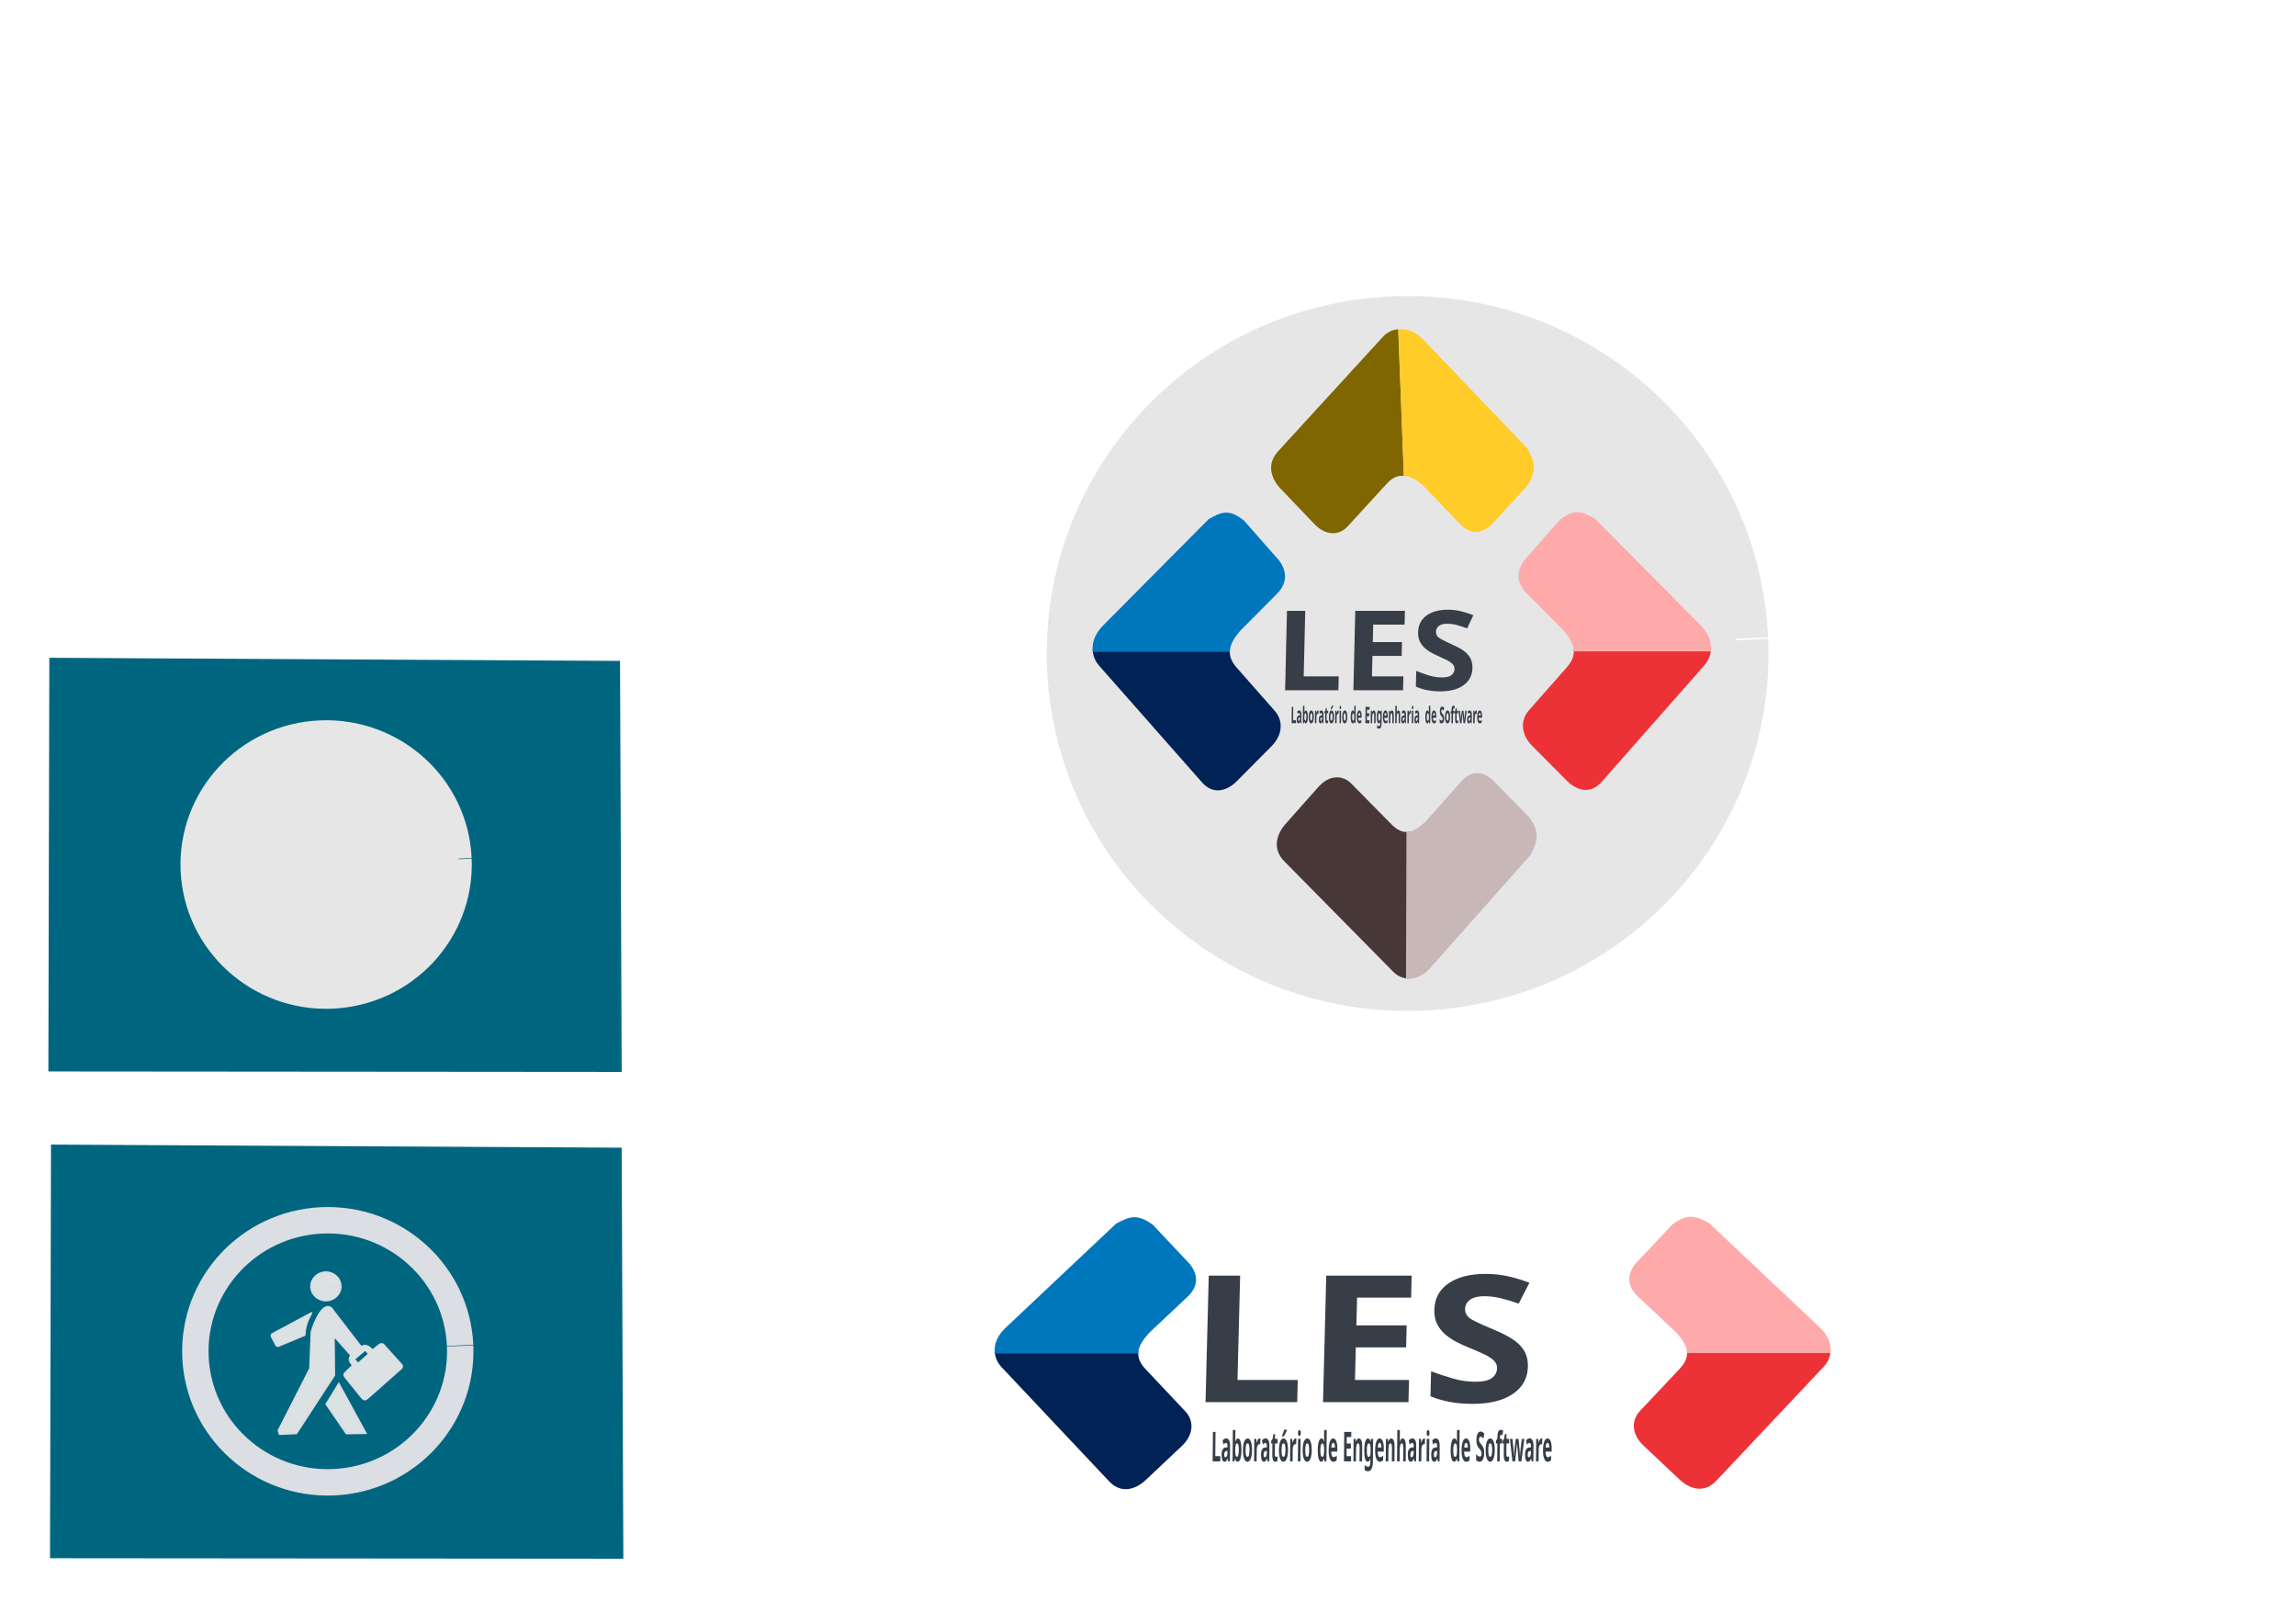
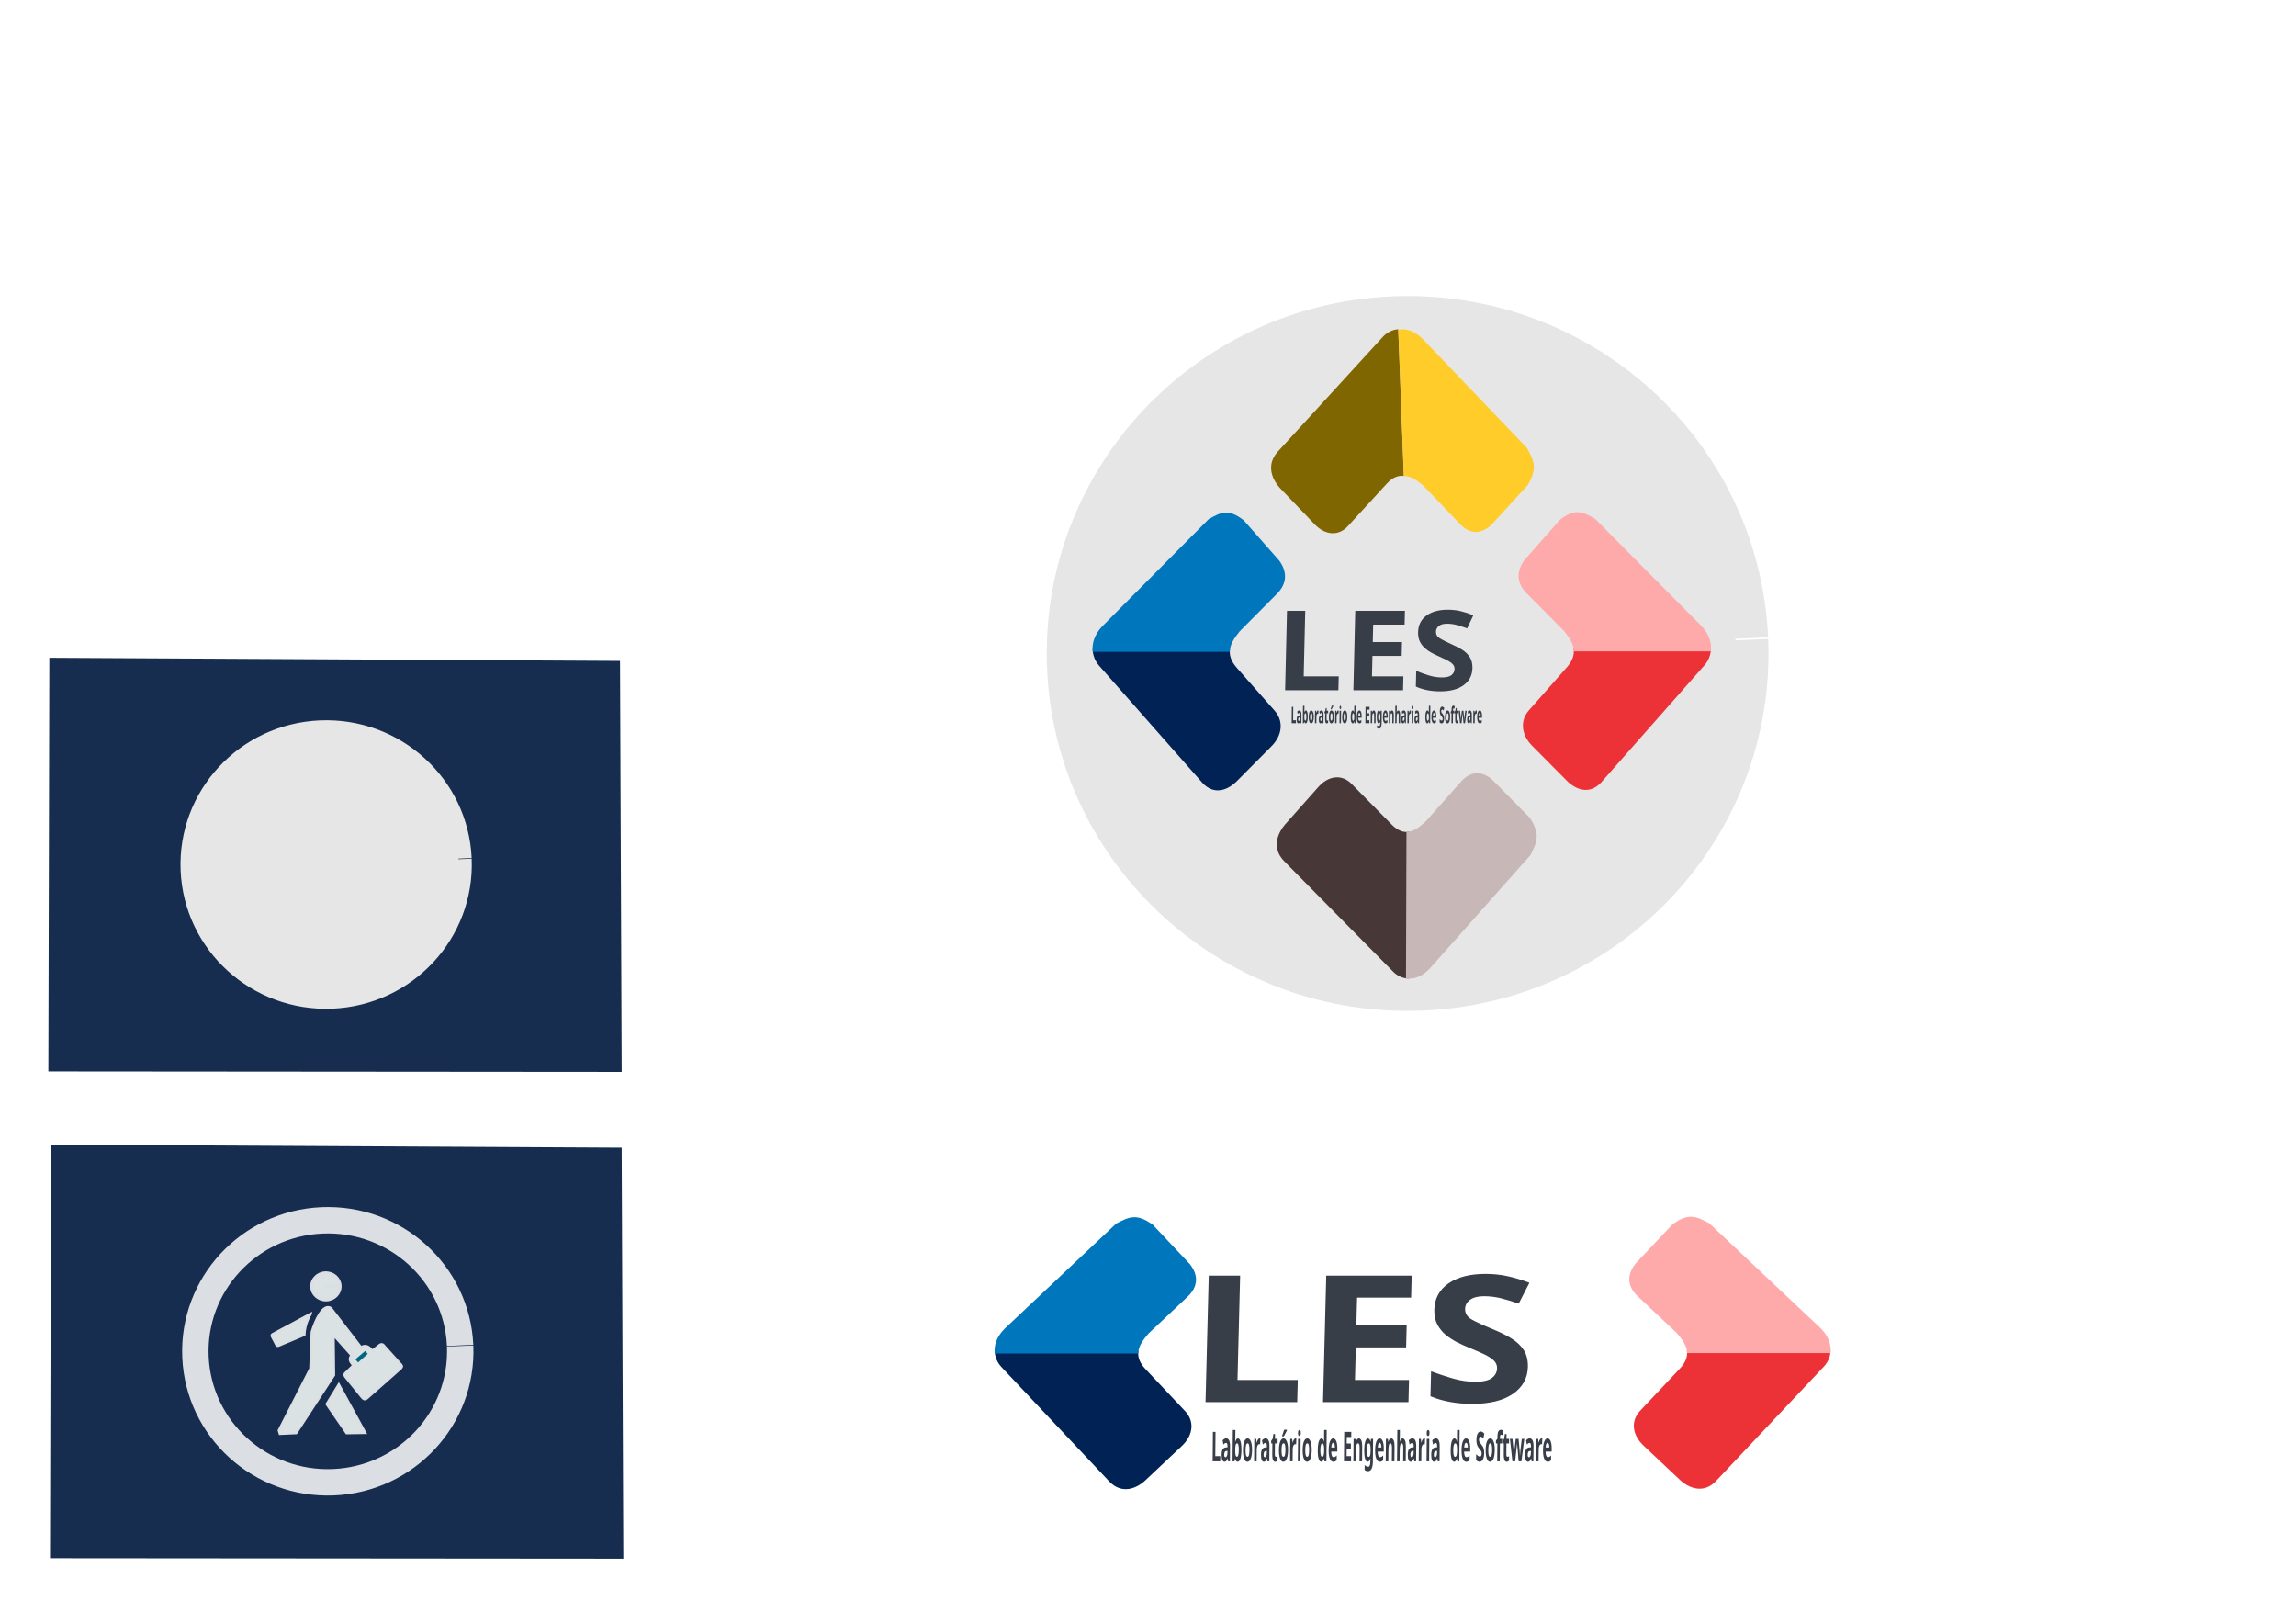
<svg xmlns="http://www.w3.org/2000/svg" xmlns:ns1="http://www.openswatchbook.org/uri/2009/osb" xmlns:xlink="http://www.w3.org/1999/xlink" width="297mm" height="210mm" viewBox="0 0 1052.362 744.094" id="svg4291" version="1.1">
  <defs id="defs4293">
    <linearGradient id="linearGradient4234" ns1:paint="solid">
      <stop style="stop-color:#000000;stop-opacity:1;" offset="0" id="stop4236" />
    </linearGradient>
    <linearGradient id="linearGradient4857">
      <stop style="stop-color:#000000;stop-opacity:1;" offset="0" id="stop4859" />
      <stop style="stop-color:#000000;stop-opacity:0;" offset="1" id="stop4861" />
    </linearGradient>
    <linearGradient xlink:href="#linearGradient4857" id="linearGradient4863" x1="154.665" y1="638.584" x2="852.384" y2="638.584" gradientUnits="userSpaceOnUse" gradientTransform="translate(2.601568,-155.3222)" />
    <linearGradient xlink:href="#linearGradient4857" id="linearGradient4912" gradientUnits="userSpaceOnUse" gradientTransform="matrix(0.3351919,0,0,0.3351919,320.3932,781.7238)" x1="154.665" y1="638.584" x2="852.384" y2="638.584" />
    <linearGradient xlink:href="#linearGradient4857" id="linearGradient4978" gradientUnits="userSpaceOnUse" gradientTransform="matrix(1.174898,0,0,1.174898,73.22998,-5.5547)" x1="154.665" y1="638.584" x2="852.384" y2="638.584" />
    <linearGradient xlink:href="#linearGradient4857" id="linearGradient4990" gradientUnits="userSpaceOnUse" gradientTransform="matrix(1.174898,0,0,1.174898,-180.82,-8.161539)" x1="154.665" y1="638.584" x2="852.384" y2="638.584" />
    <linearGradient xlink:href="#linearGradient4857" id="linearGradient4451" gradientUnits="userSpaceOnUse" gradientTransform="matrix(1.210082,0,0,1.210082,-65.82173,165.5088)" x1="154.665" y1="638.584" x2="852.384" y2="638.584" />
    <linearGradient id="linearGradient1119">
      <stop id="stop1115" offset="0" style="stop-color:#3771c8;stop-opacity:1;" />
      <stop id="stop1117" offset="1" style="stop-color:#3771c8;stop-opacity:0;" />
    </linearGradient>
    <clipPath id="clipPath2129" clipPathUnits="userSpaceOnUse">
      <rect y="264.178" x="100.73" height="28.069" width="29.427" id="rect2131" style="fill:#cccccc;fill-opacity:1;stroke:none;stroke-width:0;stroke-linejoin:miter;stroke-miterlimit:4;stroke-dasharray:none;stroke-opacity:1" />
    </clipPath>
    <clipPath id="clipPath229" clipPathUnits="userSpaceOnUse">
      <rect y="212.168" x="83.872" height="65.945" width="65.625" id="rect231" style="fill:#000000;fill-opacity:0;stroke:#decd87;stroke-width:0.235;stroke-miterlimit:4;stroke-dasharray:none;stroke-opacity:0.996" />
    </clipPath>
    <linearGradient gradientUnits="userSpaceOnUse" y2="250.986" x2="198.574" y1="267.31" x1="214.825" id="linearGradient1121" xlink:href="#linearGradient1119" />
    <clipPath clipPathUnits="userSpaceOnUse" id="clipPath2129-4">
      <rect style="fill:#cccccc;fill-opacity:1;stroke:none;stroke-width:0;stroke-linejoin:miter;stroke-miterlimit:4;stroke-dasharray:none;stroke-opacity:1" id="rect2131-8" width="29.427" height="28.069" x="100.73" y="264.178" />
    </clipPath>
    <clipPath clipPathUnits="userSpaceOnUse" id="clipPath229-3">
      <rect style="fill:#000000;fill-opacity:0;stroke:#decd87;stroke-width:0.235;stroke-miterlimit:4;stroke-dasharray:none;stroke-opacity:0.996" id="rect231-9" width="65.625" height="65.945" x="83.872" y="212.168" />
    </clipPath>
  </defs>
  <g id="layer1" transform="translate(0,-308.2677)">
    <path transform="scale(-1,1)" d="M -795.438,600.999 A 150.413,148.816 0 0 1 -638.545,459.065 150.413,148.816 0 0 1 -494.905,614.127 150.413,148.816 0 0 1 -651.463,756.422 150.413,148.816 0 0 1 -795.468,601.693" id="path203" style="fill:#e6e6e6;fill-opacity:1;stroke:#e6e6e6;stroke-width:29.981;stroke-miterlimit:4;stroke-dasharray:none" />
-     <flowRoot xml:space="preserve" id="flowRoot4992" style="font-style:normal;font-weight:normal;line-height:0.01%;font-family:sans-serif;letter-spacing:0px;word-spacing:0px;fill:#000000;fill-opacity:1;stroke:none;stroke-width:1px;stroke-linecap:butt;stroke-linejoin:miter;stroke-opacity:1" transform="translate(-6.08538,252.6036)">
-       <flowRegion id="flowRegion4994">
-         <rect id="rect4996" width="244.457" height="272.741" x="329.31" y="404.683" />
-       </flowRegion>
-       <flowPara id="flowPara4998" style="font-size:40px;line-height:1.25"> </flowPara>
-     </flowRoot>
    <path style="display:inline;fill:none;fill-rule:evenodd;stroke:#000000;stroke-width:2.75;stroke-linecap:butt;stroke-linejoin:miter;stroke-miterlimit:4;stroke-dasharray:none;stroke-opacity:1" d="m -6.085,560.871 v 0" id="path4274" />
    <path style="opacity:0;fill:none;fill-opacity:1;stroke:#ff0000;stroke-width:3;stroke-linecap:round;stroke-linejoin:bevel;stroke-miterlimit:4;stroke-dasharray:none;stroke-opacity:1" id="path4409" d="M -1.243,533.291 A 490.848,237.563 0 0 1 510.905,306.717 490.848,237.563 0 0 1 979.483,554.396 490.848,237.563 0 0 1 468.136,781.393 490.848,237.563 0 0 1 -1.317,534.102" />
-     <g id="g450">
-       <path style="fill:#006680;fill-rule:evenodd;stroke:#006680;stroke-width:0.922px;stroke-linecap:butt;stroke-linejoin:miter;stroke-opacity:1" d="m 23.829,833.257 -0.443,188.647 261.86,0.216 -0.757,-187.451 z" id="path4269" />
+     <path id="path4269" d="m 23.829,833.257 -0.443,188.647 261.86,0.216 -0.757,-187.451 z" style="fill:#162d50;fill-rule:evenodd;stroke:#162d50;stroke-width:0.922px;stroke-linecap:butt;stroke-linejoin:miter;stroke-opacity:1" />
+     <g id="g465">
      <path style="fill:#dbe2e3;fill-rule:evenodd;stroke:#dbdee3;stroke-width:1px;stroke-linecap:butt;stroke-linejoin:miter;stroke-opacity:1" d="m 142.516,910.214 -17.471,9.375 c -0.333,0.227 -0.768,0.367 -0.426,1.172 l 2.024,3.835 c 0.391,0.801 0.781,0.341 1.172,0.32 l 11.718,-4.9 c 0.281,-4.628 1.621,-7.236 2.983,-9.801 z" id="path4271" />
      <path id="path4273" d="m 155.278,942.617 12.198,22.331 -8.645,0.129 -9.157,-13.337 z" style="fill:#dbe2e3;fill-rule:evenodd;stroke:#dbdee3;stroke-width:1px;stroke-linecap:butt;stroke-linejoin:miter;stroke-opacity:1" />
      <path style="fill:#dbe2e3;fill-rule:evenodd;stroke:#dbdee3;stroke-width:1px;stroke-linecap:butt;stroke-linejoin:miter;stroke-opacity:1" d="m 151.656,907.674 13.849,17.99 c 1.954,-1.268 3.504,-0.453 5.178,1.527 l 3.162,-2.487 c 0.906,-0.724 1.714,-0.572 2.418,0.512 l 7.594,8.42 c 0.794,0.893 0.159,1.5 -0.522,2.098 l -14.773,13.048 c -0.717,0.585 -1.388,1.352 -2.59,-0.004 l -7.31,-9.063 c -1.157,-1.285 -0.841,-1.916 -0.208,-2.406 l 3.464,-3.391 c -1.789,-1.732 -2.052,-3.051 -0.856,-4.554 l -8.147,-9.176 0.205,18.273 -17.336,26.576 -7.552,0.348 -0.472,-1.609 14.451,-28.317 0.644,-16.746 c 1.482,-5.091 5.145,-13.385 8.801,-11.04 z" id="path4275" />
      <path style="fill:#006680;fill-opacity:1;fill-rule:evenodd;stroke:none;stroke-width:1px;stroke-linecap:butt;stroke-linejoin:miter;stroke-opacity:1" d="m 162.868,931.193 1.243,1.431 4.444,-3.917 -1.168,-1.318 z" id="path4277" />
      <path transform="scale(-1,1)" d="m -210.891,924.809 a 60.71,60.065 0 0 1 63.326,-57.288 60.71,60.065 0 0 1 57.976,62.586 60.71,60.065 0 0 1 -63.19,57.434 60.71,60.065 0 0 1 -58.124,-62.452" id="path4279" style="fill:none;fill-opacity:1;stroke:#dbdee3;stroke-width:12.101;stroke-miterlimit:4;stroke-dasharray:none" />
      <path transform="scale(-1,1)" d="m -155.92,897.488 a 6.556,6.244 0 0 1 6.825,-5.956 6.556,6.244 0 0 1 6.275,6.481 6.556,6.244 0 0 1 -6.784,5.998 6.556,6.244 0 0 1 -6.319,-6.442 l 6.553,0.202 z" id="path4281" style="fill:#dbe2e3;fill-opacity:1;stroke:#dbdee3;stroke-width:1.282;stroke-miterlimit:4;stroke-dasharray:none" />
    </g>
-     <path id="path60" d="m 23.072,610.181 -0.443,188.647 261.86,0.216 -0.757,-187.451 z" style="fill:#006680;fill-rule:evenodd;stroke:#006680;stroke-width:0.922px;stroke-linecap:butt;stroke-linejoin:miter;stroke-opacity:1" />
+     <path id="path60" d="m 23.072,610.181 -0.443,188.647 261.86,0.216 -0.757,-187.451 z" style="fill:#162d50;fill-rule:evenodd;stroke:#162d50;stroke-width:0.922px;stroke-linecap:butt;stroke-linejoin:miter;stroke-opacity:1" />
    <path style="fill:#e6e6e6;fill-opacity:1;stroke:#e6e6e6;stroke-width:12.101;stroke-miterlimit:4;stroke-dasharray:none" id="path62" d="m -210.134,701.734 a 60.71,60.065 0 0 1 63.326,-57.288 60.71,60.065 0 0 1 57.976,62.586 60.71,60.065 0 0 1 -63.19,57.434 60.71,60.065 0 0 1 -58.124,-62.452" transform="scale(-1,1)" />
    <text xml:space="preserve" style="font-style:normal;font-variant:normal;font-weight:normal;font-stretch:normal;font-size:28.75px;line-height:1.25;font-family:'Hiragino Kaku Gothic Std';-inkscape-font-specification:'Hiragino Kaku Gothic Std';letter-spacing:0px;word-spacing:0px;fill:#000000;fill-opacity:1;stroke:none;stroke-width:0.937" x="1758.649" y="244.136" id="text1483">
      <tspan id="tspan1481" x="1758.649" y="273.03" style="stroke-width:0.937" />
    </text>
    <circle style="fill:none;fill-opacity:1;stroke:none;stroke-width:0.6;stroke-miterlimit:4;stroke-dasharray:none;stroke-opacity:1" id="path1516" cx="615.488" cy="1394.708" r="230.015" />
    <text xml:space="preserve" style="font-style:normal;font-variant:normal;font-weight:normal;font-stretch:normal;font-size:28.069px;line-height:1.25;font-family:'PingFang HK';-inkscape-font-specification:'PingFang HK';letter-spacing:0px;word-spacing:0px;fill:#002b00;fill-opacity:1;stroke:none;stroke-width:0.915" x="1680.005" y="1230.114" id="text2011" transform="matrix(1.120608,0,0.1222778,0.8923727,0,0)">
      <tspan id="tspan2009" x="1680.005" y="1257.762" style="font-style:normal;font-variant:normal;font-weight:normal;font-stretch:normal;font-size:175.738px;font-family:'PingFang HK';-inkscape-font-specification:'PingFang HK';fill:#002b00;stroke-width:0.915" />
    </text>
    <text transform="matrix(1.083639,0,-0.02347596,0.9228169,0,0)" id="text4910" y="1030.336" x="524.302" style="font-style:normal;font-variant:normal;font-weight:normal;font-stretch:normal;font-size:87.957px;line-height:1.25;font-family:Calibri;-inkscape-font-specification:Calibri;letter-spacing:0px;word-spacing:0px;fill:#373e48;fill-opacity:1;stroke:none;stroke-width:2.868" xml:space="preserve">
      <tspan style="font-style:normal;font-variant:normal;font-weight:bold;font-stretch:normal;font-family:'Hiragino Kaku Gothic StdN';-inkscape-font-specification:'Hiragino Kaku Gothic StdN Bold';fill:#373e48;stroke-width:2.868" y="1030.336" x="524.302" id="tspan4908">LES</tspan>
    </text>
    <path id="path4912" d="m 773.148,927.042 c 0.452,2.523 -0.259,5.292 -3.206,8.421 l -18.092,19.201 c -4.285,4.382 -4.181,10.964 1.702,16.314 l 15.858,14.942 c 4.646,4.613 11.361,6.915 16.945,1.256 l 49.556,-52.592 c 2.03,-2.155 3.078,-4.781 3.134,-7.542 z" style="opacity:1;fill:#ed3237;fill-opacity:1;stroke:none;stroke-width:28.105;stroke-linecap:round;stroke-linejoin:round;stroke-miterlimit:4;stroke-dasharray:none;stroke-opacity:1" />
    <path id="path4914" d="m 775.607,865.898 c -2.529,-0.182 -5.26,0.714 -8.986,3.393 l -17.044,18.087 c -3.588,4.61 -4.437,10.161 1.68,15.507 l 17.253,16.254 c 2.347,2.765 4.734,5.754 4.765,9.205 h 65.717 c 0.527,-3.719 -0.88,-7.805 -4.55,-11.434 l -51.061,-48.113 c -2.914,-1.516 -5.244,-2.732 -7.773,-2.898 z" style="fill:#ffaaaa;stroke:none;stroke-width:3.655px;stroke-linecap:butt;stroke-linejoin:miter;stroke-opacity:1" />
    <path style="opacity:1;fill:#002255;fill-opacity:1;stroke:none;stroke-width:28.105;stroke-linecap:round;stroke-linejoin:round;stroke-miterlimit:4;stroke-dasharray:none;stroke-opacity:1" d="m 521.819,927.245 c -0.452,2.523 0.258,5.292 3.206,8.421 l 18.092,19.201 c 4.285,4.382 4.18,10.964 -1.702,16.314 l -15.858,14.942 c -4.646,4.613 -11.361,6.915 -16.945,1.256 L 459.056,934.787 c -2.031,-2.155 -3.078,-4.781 -3.134,-7.542 z" id="path4916" />
    <path style="fill:#0077bd;fill-opacity:1;stroke:none;stroke-width:3.655px;stroke-linecap:butt;stroke-linejoin:miter;stroke-opacity:1" d="m 519.36,866.101 c 2.529,-0.182 5.26,0.714 8.986,3.392 l 17.044,18.087 c 3.588,4.609 4.436,10.161 -1.68,15.507 l -17.253,16.253 c -2.347,2.766 -4.734,5.754 -4.765,9.206 h -65.717 c -0.527,-3.719 0.88,-7.805 4.55,-11.434 l 51.061,-48.113 c 2.914,-1.514 5.244,-2.732 7.773,-2.898 z" id="path4918" />
    <g id="g441" transform="matrix(1.308097,0,0,1.375875,-191.0301,-235.2628)">
      <text transform="matrix(1.068815,0,-0.02315483,0.9356152,0,0)" id="text4706" y="667.959" x="568.845" style="font-style:normal;font-variant:normal;font-weight:normal;font-stretch:normal;font-size:39.615px;line-height:1.25;font-family:Calibri;-inkscape-font-specification:Calibri;letter-spacing:0px;word-spacing:0px;fill:#373e48;fill-opacity:1;stroke:none;stroke-width:1.292" xml:space="preserve">
        <tspan style="font-style:normal;font-variant:normal;font-weight:bold;font-stretch:normal;font-family:'Hiragino Kaku Gothic StdN';-inkscape-font-specification:'Hiragino Kaku Gothic StdN Bold';fill:#373e48;stroke-width:1.292" y="667.959" x="568.845" id="tspan4704">LES</tspan>
      </text>
      <path id="path4722" d="m 697.403,611.034 c 0.33,1.873 -0.189,3.929 -2.342,6.251 L 681.842,631.537 c -3.131,3.253 -3.054,8.138 1.243,12.11 l 11.586,11.091 c 3.395,3.424 8.3,5.133 12.38,0.933 l 36.206,-39.039 c 1.483,-1.599 2.249,-3.549 2.29,-5.599 z" style="opacity:1;fill:#ed3237;fill-opacity:1;stroke:none;stroke-width:20.697;stroke-linecap:round;stroke-linejoin:round;stroke-miterlimit:4;stroke-dasharray:none;stroke-opacity:1" />
      <path id="path4724" d="m 699.199,565.647 c -1.847,-0.129 -3.843,0.53 -6.565,2.518 l -12.452,13.426 c -2.621,3.422 -3.241,7.542 1.227,11.511 l 12.605,12.065 c 1.715,2.053 3.458,4.271 3.481,6.833 h 48.012 c 0.384,-2.761 -0.643,-5.794 -3.325,-8.487 l -37.305,-35.714 c -2.129,-1.125 -3.831,-2.028 -5.679,-2.151 z" style="fill:#ffaaaa;stroke:none;stroke-width:2.691px;stroke-linecap:butt;stroke-linejoin:miter;stroke-opacity:1" />
      <path style="opacity:1;fill:#002255;fill-opacity:1;stroke:none;stroke-width:20.697;stroke-linecap:round;stroke-linejoin:round;stroke-miterlimit:4;stroke-dasharray:none;stroke-opacity:1" d="m 577.031,611.185 c -0.33,1.873 0.189,3.929 2.342,6.25 l 13.218,14.253 c 3.131,3.253 3.054,8.138 -1.243,12.11 l -11.586,11.091 c -3.395,3.424 -8.3,5.133 -12.38,0.932 l -36.206,-39.039 c -1.484,-1.599 -2.249,-3.549 -2.29,-5.598 z" id="path4726" />
      <path style="fill:#0077bd;fill-opacity:1;stroke:none;stroke-width:2.691px;stroke-linecap:butt;stroke-linejoin:miter;stroke-opacity:1" d="m 575.234,565.798 c 1.848,-0.128 3.843,0.53 6.565,2.518 l 12.452,13.426 c 2.621,3.422 3.241,7.542 -1.227,11.511 l -12.605,12.065 c -1.715,2.053 -3.458,4.271 -3.481,6.833 h -48.013 c -0.384,-2.761 0.643,-5.794 3.325,-8.487 l 37.305,-35.714 c 2.129,-1.125 3.831,-2.028 5.679,-2.151 z" id="path4728" />
      <path style="opacity:1;fill:#806600;fill-opacity:1;stroke:none;stroke-width:20.697;stroke-linecap:round;stroke-linejoin:round;stroke-miterlimit:4;stroke-dasharray:none;stroke-opacity:1" d="m 637.932,553.581 c -1.855,-0.259 -3.856,0.351 -6.052,2.632 l -13.479,13.998 c -3.071,3.311 -7.879,3.432 -11.959,-0.77 l -11.379,-11.311 c -3.505,-3.307 -5.385,-8.217 -1.421,-12.53 l 36.919,-38.343 c 1.513,-1.572 3.398,-2.428 5.413,-2.553 z" id="path4734" />
      <path style="fill:#ffcc29;fill-opacity:1;stroke:none;stroke-width:2.691px;stroke-linecap:butt;stroke-linejoin:miter;stroke-opacity:1" d="m 683.448,549.965 c 0.197,1.87 -0.365,3.923 -2.209,6.767 l -12.697,13.188 c -3.259,2.8 -7.286,3.597 -11.37,-0.777 l -12.378,-12.305 c -2.088,-1.657 -4.341,-3.337 -6.861,-3.256 l -1.953,-48.741 c 2.7,-0.503 5.724,0.417 8.482,3.03 l 36.64,36.418 c 1.192,2.116 2.15,3.807 2.347,5.677 z" id="path4736" />
      <path style="opacity:1;fill:#483737;fill-opacity:1;stroke:none;stroke-width:20.697;stroke-linecap:round;stroke-linejoin:round;stroke-miterlimit:4;stroke-dasharray:none;stroke-opacity:1" d="m 639.803,672.069 c -1.845,0.329 -3.866,-0.206 -6.144,-2.401 l -13.982,-13.479 c -3.19,-3.192 -7.999,-3.131 -11.923,1.221 l -10.957,11.733 c -3.382,3.437 -5.081,8.415 -0.961,12.575 l 38.298,36.92 c 1.569,1.513 3.485,2.297 5.502,2.346 z" id="path4738" />
      <path style="fill:#c8b7b7;stroke:none;stroke-width:2.691px;stroke-linecap:butt;stroke-linejoin:miter;stroke-opacity:1" d="m 684.468,674.052 c 0.129,-1.877 -0.508,-3.906 -2.456,-6.679 l -13.171,-12.698 c -3.359,-2.675 -7.412,-3.319 -11.334,1.208 l -11.918,12.765 c -2.026,1.734 -4.216,3.499 -6.737,3.513 l -0.168,48.781 c 2.716,0.4 5.705,-0.633 8.365,-3.348 l 35.28,-37.778 c 1.114,-2.159 2.009,-3.885 2.137,-5.762 z" id="path4740" />
      <text xml:space="preserve" style="font-style:normal;font-variant:normal;font-weight:normal;font-stretch:normal;font-size:5.072px;line-height:1.25;font-family:Calibri;-inkscape-font-specification:Calibri;letter-spacing:0px;word-spacing:0px;fill:#373e48;fill-opacity:1;stroke:none;stroke-width:0.165" x="905.826" y="424.343" id="text341" transform="matrix(0.667296,0,-0.01445631,1.498585,0,0)">
        <tspan id="tspan339" x="905.826" y="424.343" style="font-style:normal;font-variant:normal;font-weight:bold;font-stretch:normal;font-family:'Hiragino Kaku Gothic StdN';-inkscape-font-specification:'Hiragino Kaku Gothic StdN Bold';fill:#373e48;stroke-width:0.165">Laboratório de Engenharia  de Software</tspan>
      </text>
    </g>
    <text xml:space="preserve" style="font-style:normal;font-variant:normal;font-weight:normal;font-stretch:normal;font-size:12.203px;line-height:1.25;font-family:Calibri;-inkscape-font-specification:Calibri;letter-spacing:0px;word-spacing:0px;fill:#373e48;fill-opacity:1;stroke:none;stroke-width:0.398" x="872.904" y="631.824" id="text345" transform="matrix(0.6460609,0,-0.01399627,1.547842,0,0)">
      <tspan id="tspan343" x="872.904" y="631.824" style="font-style:normal;font-variant:normal;font-weight:bold;font-stretch:normal;font-family:'Hiragino Kaku Gothic StdN';-inkscape-font-specification:'Hiragino Kaku Gothic StdN Bold';fill:#373e48;stroke-width:0.398">Laboratório de Engenharia  de Software</tspan>
    </text>
  </g>
</svg>
